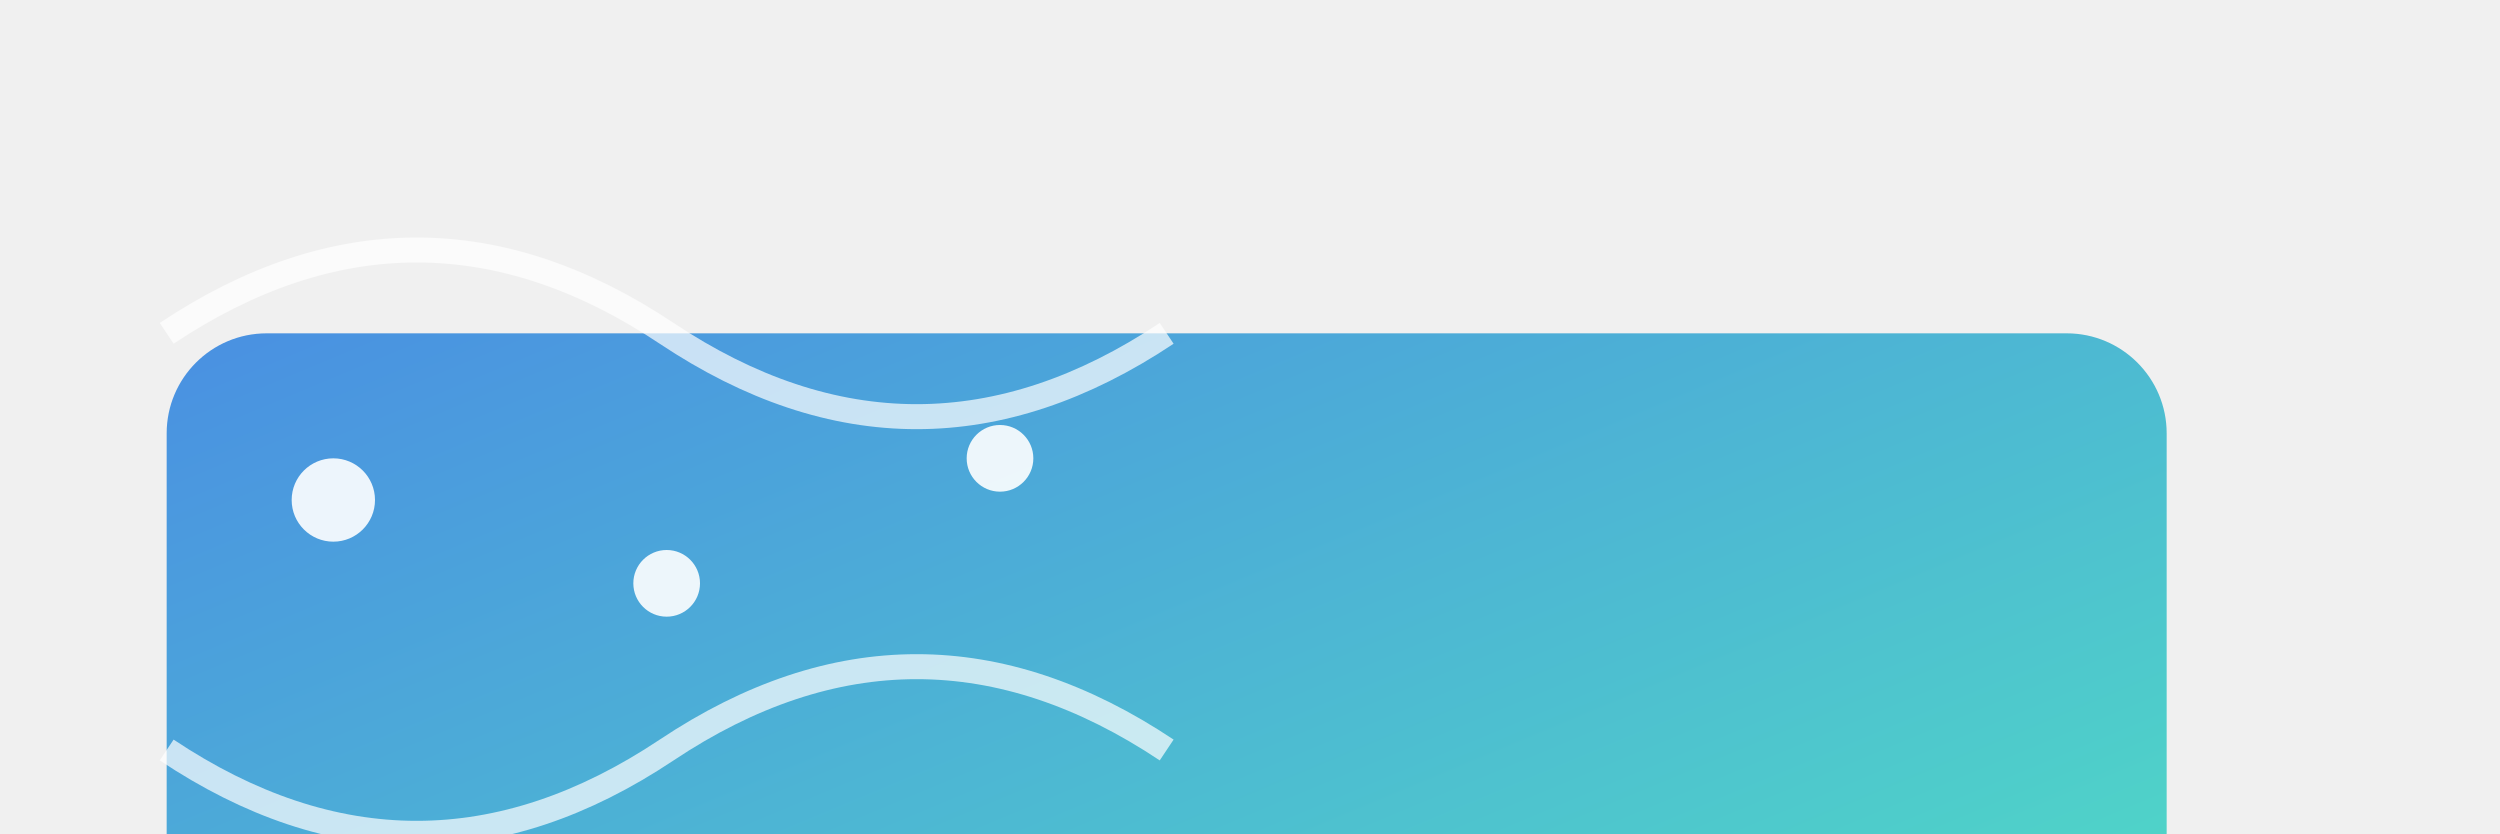
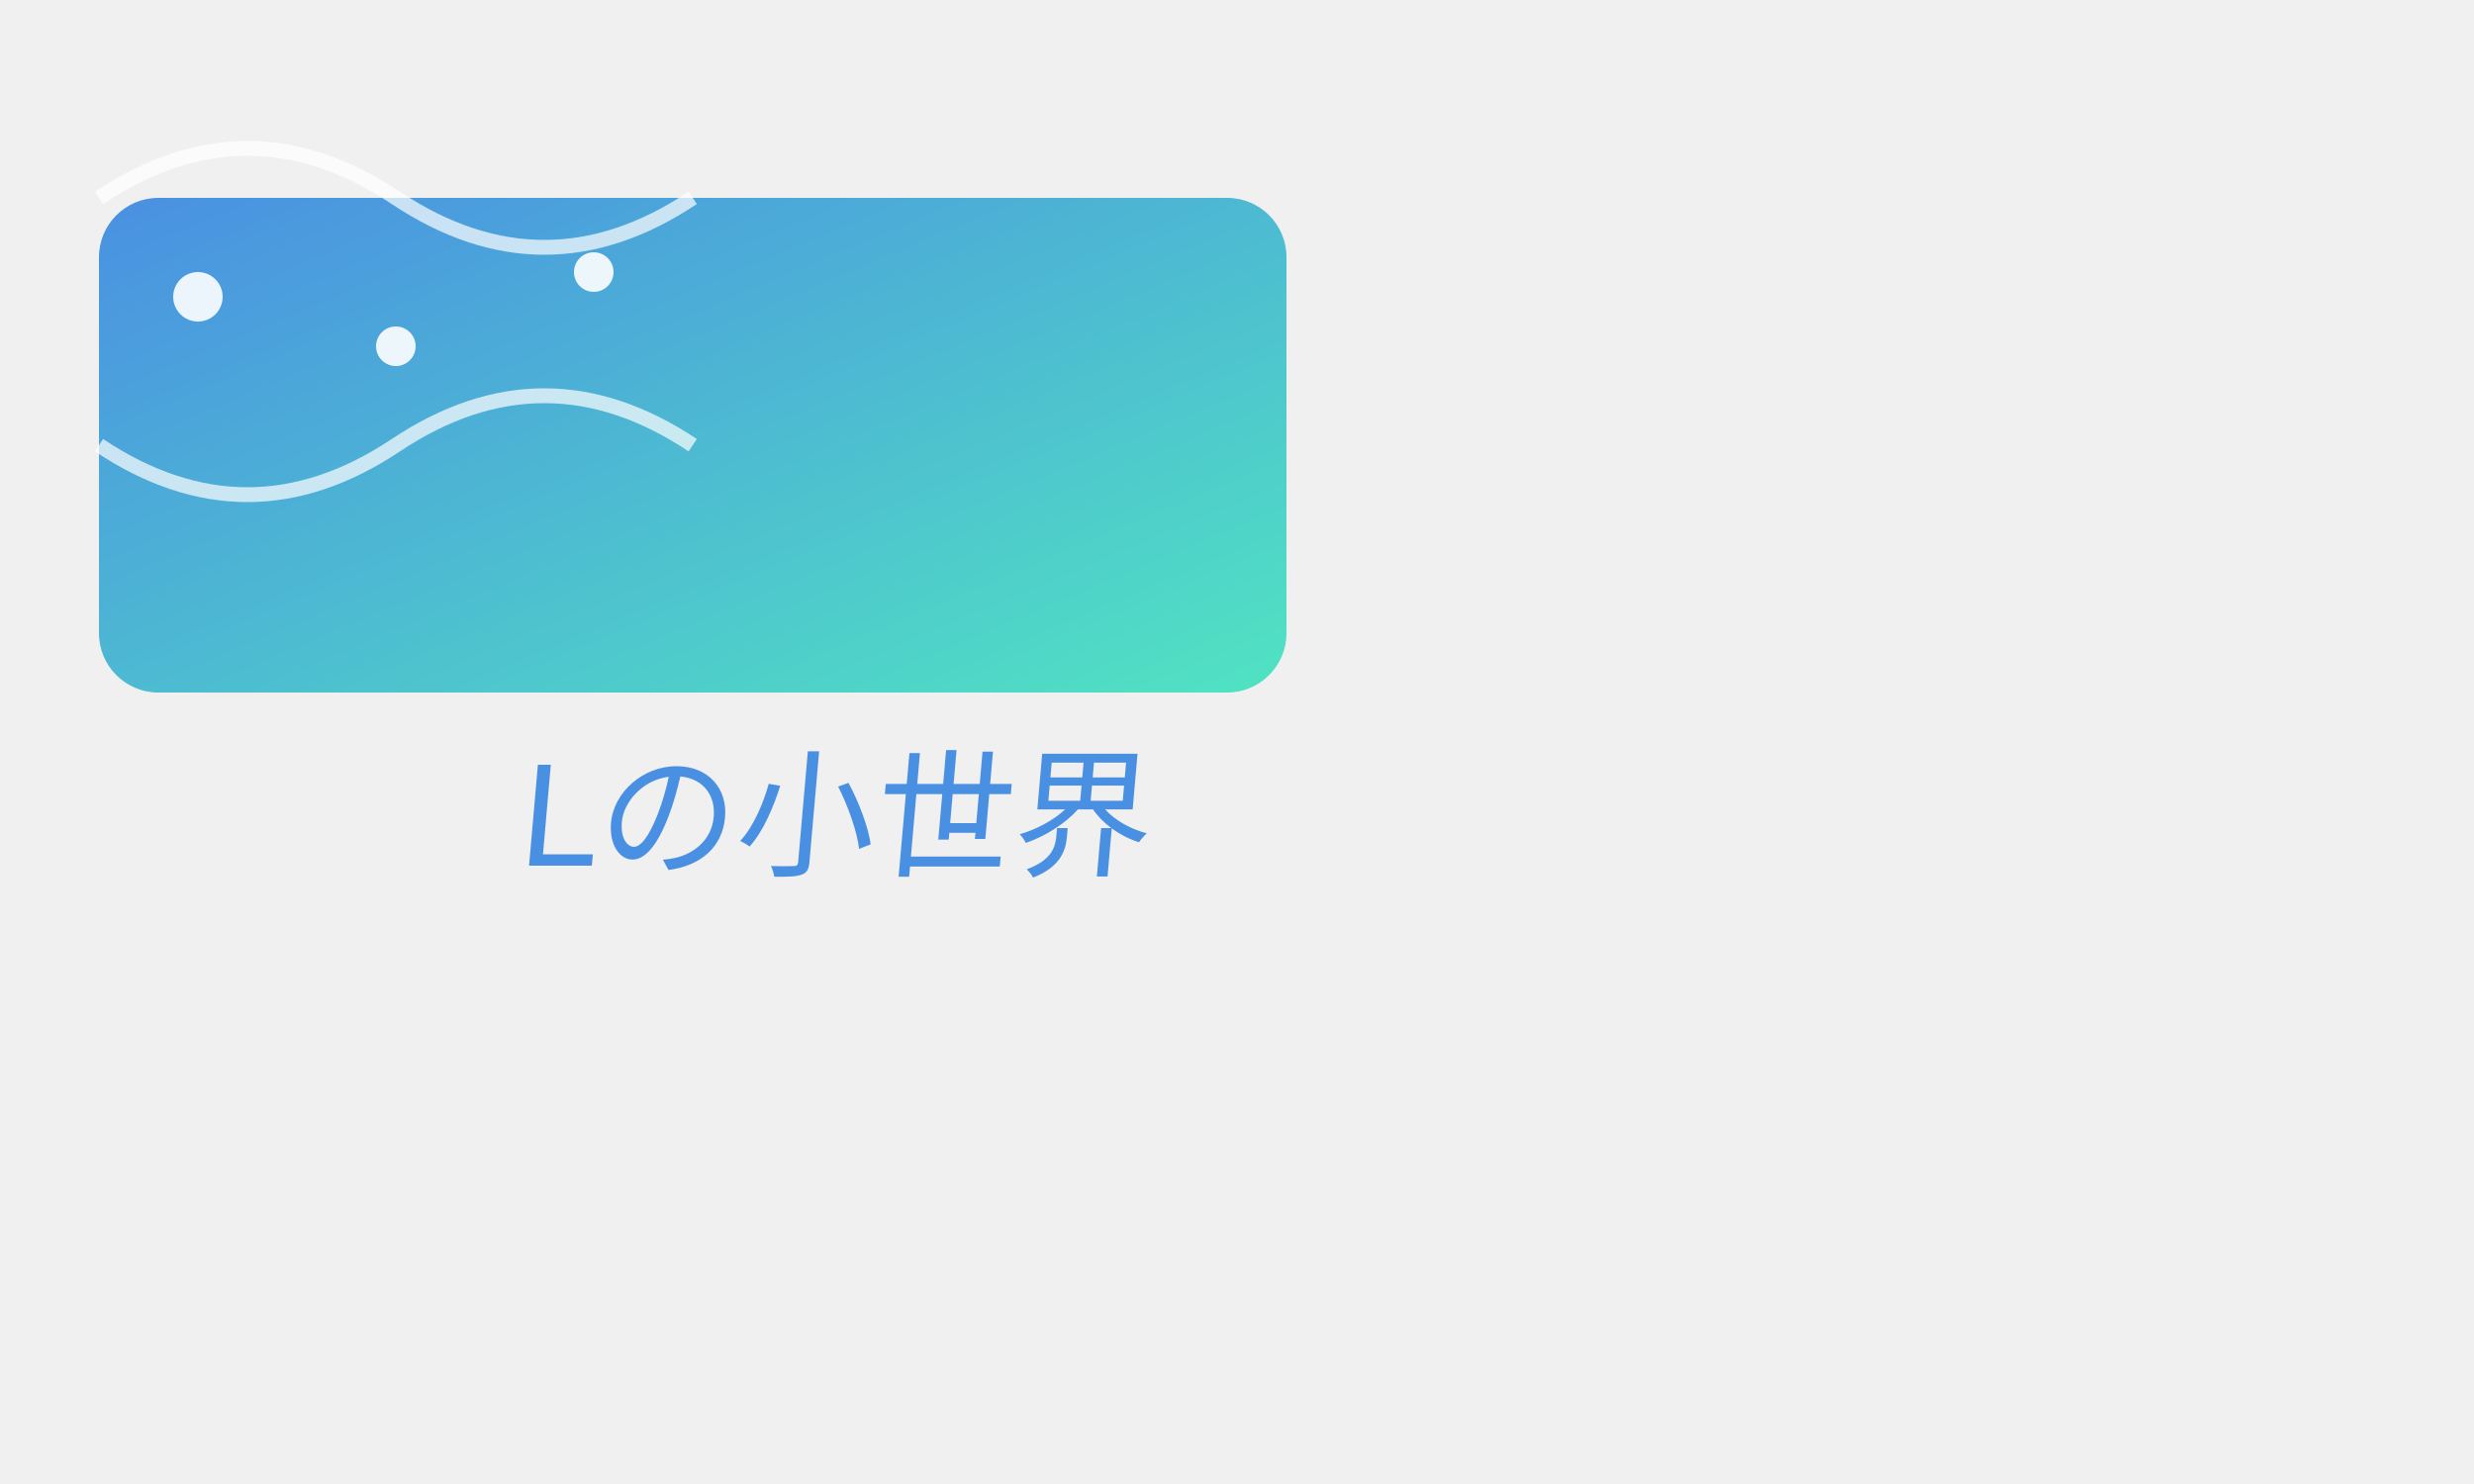
- <svg xmlns="http://www.w3.org/2000/svg" width="300" height="100" viewBox="0 0 300 100">
+ <svg xmlns="http://www.w3.org/2000/svg" width="500" height="300" viewBox="0 0 500 300">
  <defs>
    <linearGradient id="grad" x1="0%" y1="0%" x2="100%" y2="100%">
      <stop offset="0%" stop-color="#4A90E2" />
      <stop offset="100%" stop-color="#50E3C2" />
    </linearGradient>
  </defs>
  <rect x="20" y="40" width="240" height="100" rx="12" fill="url(#grad)" />
  <path d="M20,40 q30,-20 60,0 t60,0" stroke="white" stroke-width="3" fill="none" opacity="0.7" />
  <path d="M20,90 q30,20 60,0 t60,0" stroke="white" stroke-width="3" fill="none" opacity="0.7" />
  <circle cx="40" cy="60" r="5" fill="white" opacity="0.9" />
  <circle cx="80" cy="70" r="4" fill="white" opacity="0.9" />
  <circle cx="120" cy="55" r="4" fill="white" opacity="0.9" />
  <text x="120" y="175" font-family="Helvetica, Arial, sans-serif" font-size="28" font-weight="500" fill="#4A90E2" text-anchor="start" alignment-baseline="middle" transform="skewX(-5)">
    Lの小世界
  </text>
</svg>
